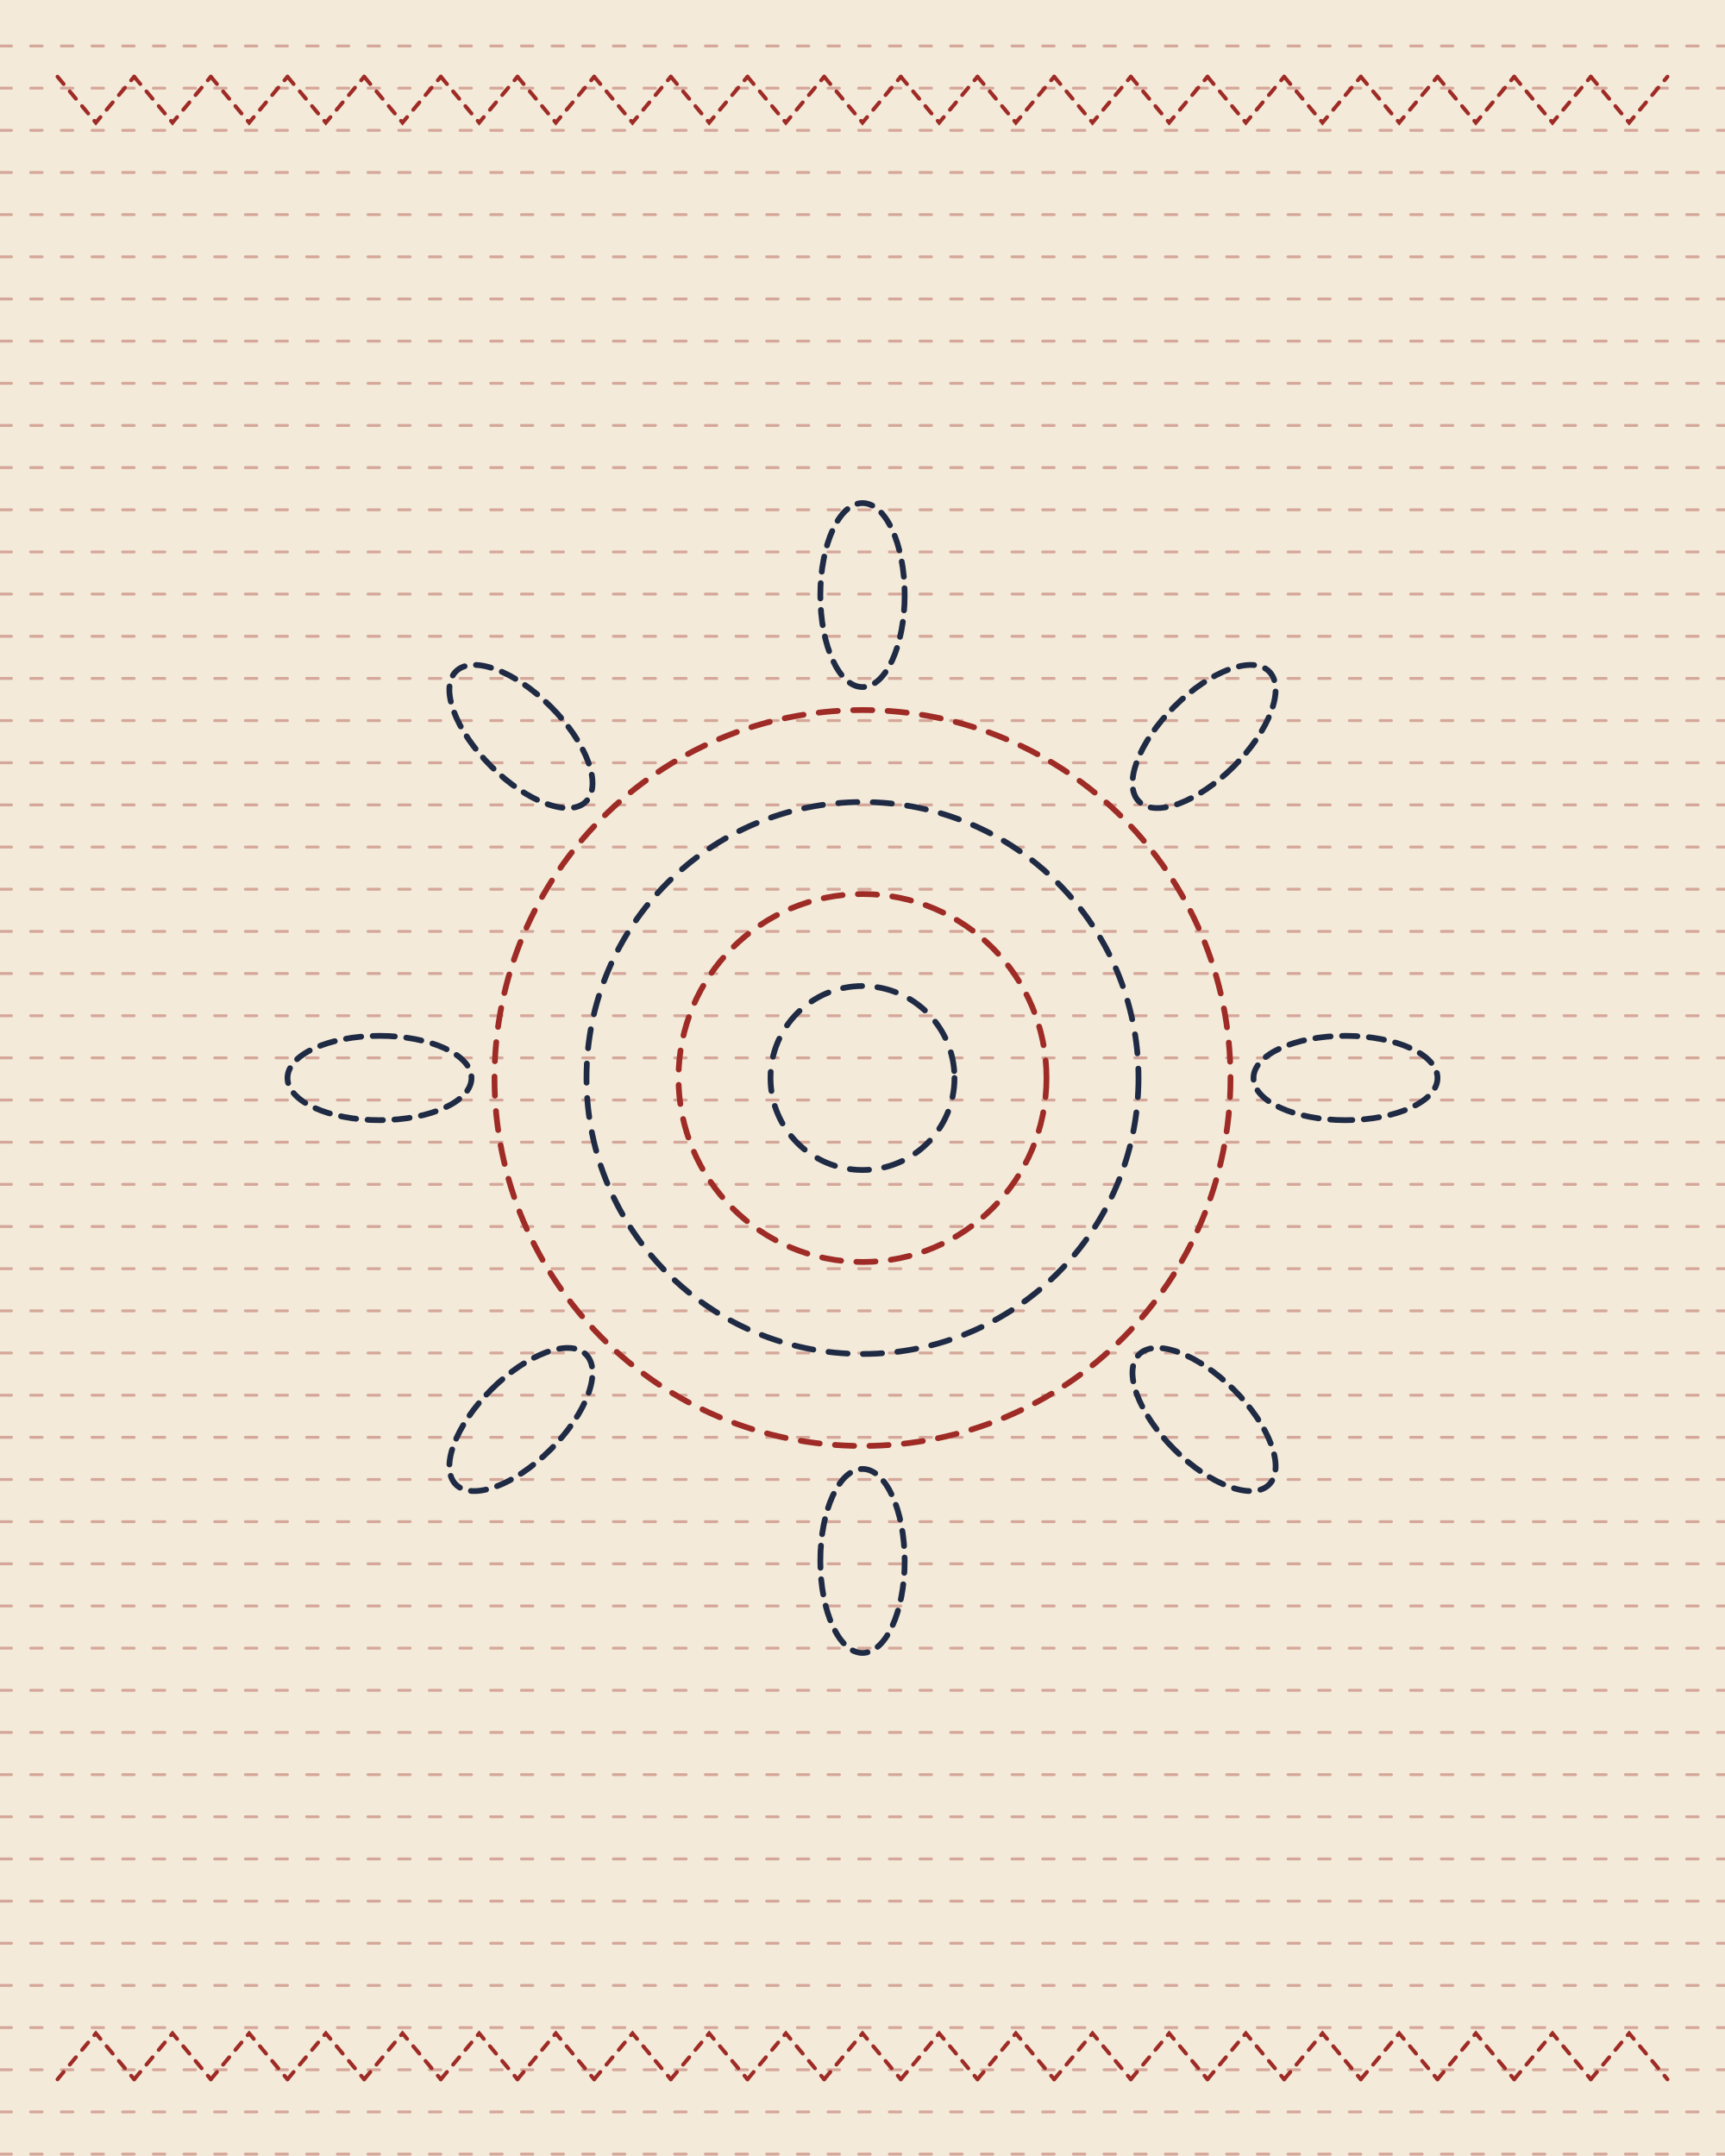
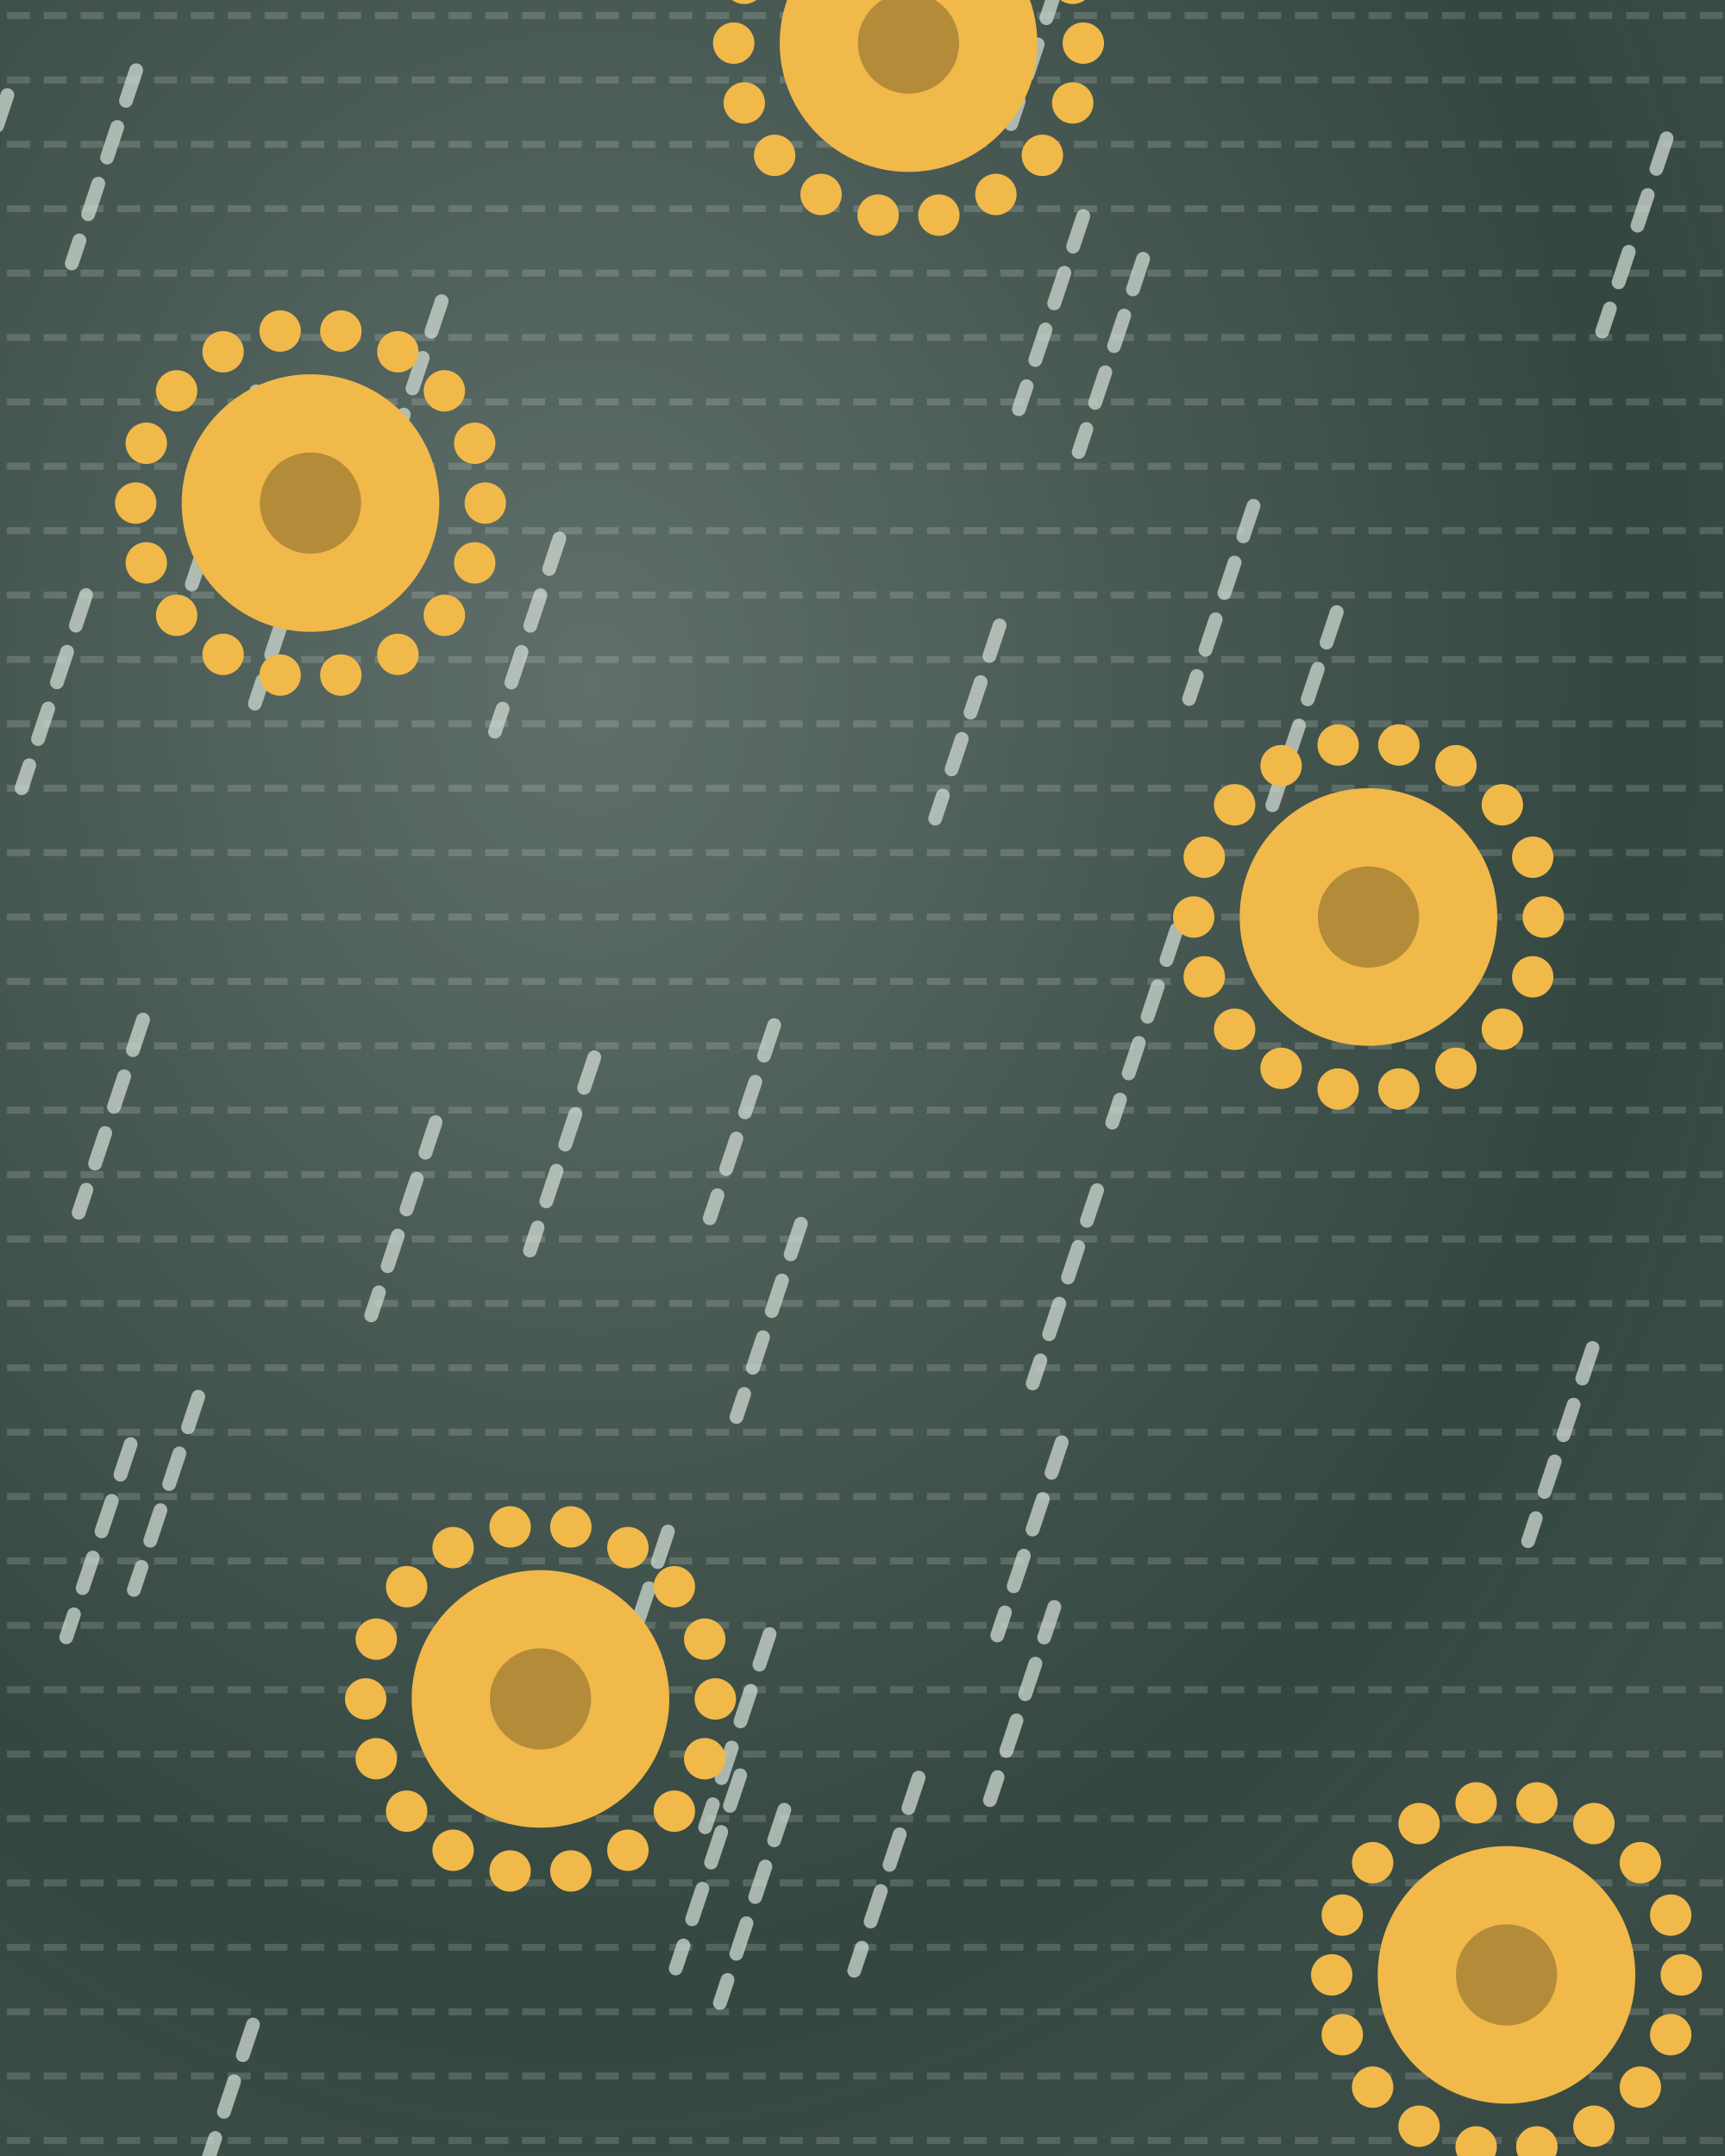
<svg xmlns="http://www.w3.org/2000/svg" viewBox="0 0 900 1125" width="900" height="1125">
-   <rect width="100%" height="100%" fill="#f3ead9" />
-   <path d="M0 24H900" fill="none" stroke="#9e2b25" stroke-width="1.5" stroke-dasharray="6 10" stroke-linecap="round" opacity="0.35" />
-   <path d="M0 46H900" fill="none" stroke="#9e2b25" stroke-width="1.5" stroke-dasharray="6 10" stroke-linecap="round" opacity="0.35" />
-   <path d="M0 68H900" fill="none" stroke="#9e2b25" stroke-width="1.5" stroke-dasharray="6 10" stroke-linecap="round" opacity="0.35" />
-   <path d="M0 90H900" fill="none" stroke="#9e2b25" stroke-width="1.5" stroke-dasharray="6 10" stroke-linecap="round" opacity="0.35" />
-   <path d="M0 112H900" fill="none" stroke="#9e2b25" stroke-width="1.5" stroke-dasharray="6 10" stroke-linecap="round" opacity="0.35" />
-   <path d="M0 134H900" fill="none" stroke="#9e2b25" stroke-width="1.5" stroke-dasharray="6 10" stroke-linecap="round" opacity="0.35" />
-   <path d="M0 156H900" fill="none" stroke="#9e2b25" stroke-width="1.5" stroke-dasharray="6 10" stroke-linecap="round" opacity="0.35" />
-   <path d="M0 178H900" fill="none" stroke="#9e2b25" stroke-width="1.5" stroke-dasharray="6 10" stroke-linecap="round" opacity="0.35" />
-   <path d="M0 200H900" fill="none" stroke="#9e2b25" stroke-width="1.5" stroke-dasharray="6 10" stroke-linecap="round" opacity="0.35" />
-   <path d="M0 222H900" fill="none" stroke="#9e2b25" stroke-width="1.5" stroke-dasharray="6 10" stroke-linecap="round" opacity="0.35" />
-   <path d="M0 244H900" fill="none" stroke="#9e2b25" stroke-width="1.5" stroke-dasharray="6 10" stroke-linecap="round" opacity="0.35" />
-   <path d="M0 266H900" fill="none" stroke="#9e2b25" stroke-width="1.5" stroke-dasharray="6 10" stroke-linecap="round" opacity="0.35" />
-   <path d="M0 288H900" fill="none" stroke="#9e2b25" stroke-width="1.5" stroke-dasharray="6 10" stroke-linecap="round" opacity="0.35" />
-   <path d="M0 310H900" fill="none" stroke="#9e2b25" stroke-width="1.5" stroke-dasharray="6 10" stroke-linecap="round" opacity="0.35" />
-   <path d="M0 332H900" fill="none" stroke="#9e2b25" stroke-width="1.5" stroke-dasharray="6 10" stroke-linecap="round" opacity="0.35" />
-   <path d="M0 354H900" fill="none" stroke="#9e2b25" stroke-width="1.5" stroke-dasharray="6 10" stroke-linecap="round" opacity="0.35" />
-   <path d="M0 376H900" fill="none" stroke="#9e2b25" stroke-width="1.5" stroke-dasharray="6 10" stroke-linecap="round" opacity="0.35" />
-   <path d="M0 398H900" fill="none" stroke="#9e2b25" stroke-width="1.5" stroke-dasharray="6 10" stroke-linecap="round" opacity="0.35" />
-   <path d="M0 420H900" fill="none" stroke="#9e2b25" stroke-width="1.5" stroke-dasharray="6 10" stroke-linecap="round" opacity="0.35" />
-   <path d="M0 442H900" fill="none" stroke="#9e2b25" stroke-width="1.5" stroke-dasharray="6 10" stroke-linecap="round" opacity="0.35" />
-   <path d="M0 464H900" fill="none" stroke="#9e2b25" stroke-width="1.5" stroke-dasharray="6 10" stroke-linecap="round" opacity="0.35" />
-   <path d="M0 486H900" fill="none" stroke="#9e2b25" stroke-width="1.5" stroke-dasharray="6 10" stroke-linecap="round" opacity="0.35" />
-   <path d="M0 508H900" fill="none" stroke="#9e2b25" stroke-width="1.5" stroke-dasharray="6 10" stroke-linecap="round" opacity="0.35" />
-   <path d="M0 530H900" fill="none" stroke="#9e2b25" stroke-width="1.5" stroke-dasharray="6 10" stroke-linecap="round" opacity="0.35" />
-   <path d="M0 552H900" fill="none" stroke="#9e2b25" stroke-width="1.5" stroke-dasharray="6 10" stroke-linecap="round" opacity="0.35" />
-   <path d="M0 574H900" fill="none" stroke="#9e2b25" stroke-width="1.5" stroke-dasharray="6 10" stroke-linecap="round" opacity="0.35" />
-   <path d="M0 596H900" fill="none" stroke="#9e2b25" stroke-width="1.5" stroke-dasharray="6 10" stroke-linecap="round" opacity="0.35" />
-   <path d="M0 618H900" fill="none" stroke="#9e2b25" stroke-width="1.5" stroke-dasharray="6 10" stroke-linecap="round" opacity="0.35" />
-   <path d="M0 640H900" fill="none" stroke="#9e2b25" stroke-width="1.5" stroke-dasharray="6 10" stroke-linecap="round" opacity="0.35" />
-   <path d="M0 662H900" fill="none" stroke="#9e2b25" stroke-width="1.5" stroke-dasharray="6 10" stroke-linecap="round" opacity="0.35" />
-   <path d="M0 684H900" fill="none" stroke="#9e2b25" stroke-width="1.5" stroke-dasharray="6 10" stroke-linecap="round" opacity="0.35" />
-   <path d="M0 706H900" fill="none" stroke="#9e2b25" stroke-width="1.5" stroke-dasharray="6 10" stroke-linecap="round" opacity="0.35" />
-   <path d="M0 728H900" fill="none" stroke="#9e2b25" stroke-width="1.5" stroke-dasharray="6 10" stroke-linecap="round" opacity="0.35" />
-   <path d="M0 750H900" fill="none" stroke="#9e2b25" stroke-width="1.5" stroke-dasharray="6 10" stroke-linecap="round" opacity="0.35" />
-   <path d="M0 772H900" fill="none" stroke="#9e2b25" stroke-width="1.5" stroke-dasharray="6 10" stroke-linecap="round" opacity="0.35" />
-   <path d="M0 794H900" fill="none" stroke="#9e2b25" stroke-width="1.5" stroke-dasharray="6 10" stroke-linecap="round" opacity="0.35" />
-   <path d="M0 816H900" fill="none" stroke="#9e2b25" stroke-width="1.5" stroke-dasharray="6 10" stroke-linecap="round" opacity="0.35" />
-   <path d="M0 838H900" fill="none" stroke="#9e2b25" stroke-width="1.5" stroke-dasharray="6 10" stroke-linecap="round" opacity="0.35" />
-   <path d="M0 860H900" fill="none" stroke="#9e2b25" stroke-width="1.5" stroke-dasharray="6 10" stroke-linecap="round" opacity="0.35" />
-   <path d="M0 882H900" fill="none" stroke="#9e2b25" stroke-width="1.5" stroke-dasharray="6 10" stroke-linecap="round" opacity="0.35" />
-   <path d="M0 904H900" fill="none" stroke="#9e2b25" stroke-width="1.5" stroke-dasharray="6 10" stroke-linecap="round" opacity="0.35" />
-   <path d="M0 926H900" fill="none" stroke="#9e2b25" stroke-width="1.5" stroke-dasharray="6 10" stroke-linecap="round" opacity="0.35" />
-   <path d="M0 948H900" fill="none" stroke="#9e2b25" stroke-width="1.5" stroke-dasharray="6 10" stroke-linecap="round" opacity="0.35" />
-   <path d="M0 970H900" fill="none" stroke="#9e2b25" stroke-width="1.5" stroke-dasharray="6 10" stroke-linecap="round" opacity="0.35" />
-   <path d="M0 992H900" fill="none" stroke="#9e2b25" stroke-width="1.5" stroke-dasharray="6 10" stroke-linecap="round" opacity="0.35" />
-   <path d="M0 1014H900" fill="none" stroke="#9e2b25" stroke-width="1.5" stroke-dasharray="6 10" stroke-linecap="round" opacity="0.35" />
-   <path d="M0 1036H900" fill="none" stroke="#9e2b25" stroke-width="1.5" stroke-dasharray="6 10" stroke-linecap="round" opacity="0.35" />
-   <path d="M0 1058H900" fill="none" stroke="#9e2b25" stroke-width="1.5" stroke-dasharray="6 10" stroke-linecap="round" opacity="0.35" />
-   <path d="M0 1080H900" fill="none" stroke="#9e2b25" stroke-width="1.5" stroke-dasharray="6 10" stroke-linecap="round" opacity="0.35" />
-   <path d="M0 1102H900" fill="none" stroke="#9e2b25" stroke-width="1.5" stroke-dasharray="6 10" stroke-linecap="round" opacity="0.35" />
-   <path d="M0 1124H900" fill="none" stroke="#9e2b25" stroke-width="1.5" stroke-dasharray="6 10" stroke-linecap="round" opacity="0.35" />
-   <circle cx="450" cy="562.5" r="48" fill="none" stroke="#1f2a44" stroke-width="3" stroke-dasharray="10 8" stroke-linecap="round" />
-   <circle cx="450" cy="562.5" r="96" fill="none" stroke="#9e2b25" stroke-width="3" stroke-dasharray="10 8" stroke-linecap="round" />
-   <circle cx="450" cy="562.5" r="144" fill="none" stroke="#1f2a44" stroke-width="3" stroke-dasharray="10 8" stroke-linecap="round" />
-   <circle cx="450" cy="562.5" r="192" fill="none" stroke="#9e2b25" stroke-width="3" stroke-dasharray="10 8" stroke-linecap="round" />
-   <ellipse cx="702.0" cy="562.5" rx="22" ry="48" transform="rotate(90.0 702.0 562.5)" fill="none" stroke="#1f2a44" stroke-width="3" stroke-dasharray="8 6" stroke-linecap="round" />
-   <ellipse cx="628.2" cy="740.7" rx="22" ry="48" transform="rotate(135.0 628.2 740.7)" fill="none" stroke="#1f2a44" stroke-width="3" stroke-dasharray="8 6" stroke-linecap="round" />
-   <ellipse cx="450.0" cy="814.5" rx="22" ry="48" transform="rotate(180.0 450.0 814.5)" fill="none" stroke="#1f2a44" stroke-width="3" stroke-dasharray="8 6" stroke-linecap="round" />
-   <ellipse cx="271.8" cy="740.7" rx="22" ry="48" transform="rotate(225.0 271.8 740.7)" fill="none" stroke="#1f2a44" stroke-width="3" stroke-dasharray="8 6" stroke-linecap="round" />
-   <ellipse cx="198.0" cy="562.5" rx="22" ry="48" transform="rotate(270.0 198.0 562.5)" fill="none" stroke="#1f2a44" stroke-width="3" stroke-dasharray="8 6" stroke-linecap="round" />
-   <ellipse cx="271.8" cy="384.3" rx="22" ry="48" transform="rotate(315.0 271.8 384.3)" fill="none" stroke="#1f2a44" stroke-width="3" stroke-dasharray="8 6" stroke-linecap="round" />
-   <ellipse cx="450.0" cy="310.5" rx="22" ry="48" transform="rotate(360.0 450.0 310.5)" fill="none" stroke="#1f2a44" stroke-width="3" stroke-dasharray="8 6" stroke-linecap="round" />
-   <ellipse cx="628.2" cy="384.3" rx="22" ry="48" transform="rotate(405.0 628.2 384.3)" fill="none" stroke="#1f2a44" stroke-width="3" stroke-dasharray="8 6" stroke-linecap="round" />
-   <path d="M30 40l20 24l20-24" fill="none" stroke="#9e2b25" stroke-width="2" stroke-dasharray="5 5" stroke-linecap="round" />
-   <path d="M30 1085l20-24l20 24" fill="none" stroke="#9e2b25" stroke-width="2" stroke-dasharray="5 5" stroke-linecap="round" />
-   <path d="M70 40l20 24l20-24" fill="none" stroke="#9e2b25" stroke-width="2" stroke-dasharray="5 5" stroke-linecap="round" />
-   <path d="M70 1085l20-24l20 24" fill="none" stroke="#9e2b25" stroke-width="2" stroke-dasharray="5 5" stroke-linecap="round" />
-   <path d="M110 40l20 24l20-24" fill="none" stroke="#9e2b25" stroke-width="2" stroke-dasharray="5 5" stroke-linecap="round" />
-   <path d="M110 1085l20-24l20 24" fill="none" stroke="#9e2b25" stroke-width="2" stroke-dasharray="5 5" stroke-linecap="round" />
-   <path d="M150 40l20 24l20-24" fill="none" stroke="#9e2b25" stroke-width="2" stroke-dasharray="5 5" stroke-linecap="round" />
-   <path d="M150 1085l20-24l20 24" fill="none" stroke="#9e2b25" stroke-width="2" stroke-dasharray="5 5" stroke-linecap="round" />
-   <path d="M190 40l20 24l20-24" fill="none" stroke="#9e2b25" stroke-width="2" stroke-dasharray="5 5" stroke-linecap="round" />
-   <path d="M190 1085l20-24l20 24" fill="none" stroke="#9e2b25" stroke-width="2" stroke-dasharray="5 5" stroke-linecap="round" />
-   <path d="M230 40l20 24l20-24" fill="none" stroke="#9e2b25" stroke-width="2" stroke-dasharray="5 5" stroke-linecap="round" />
-   <path d="M230 1085l20-24l20 24" fill="none" stroke="#9e2b25" stroke-width="2" stroke-dasharray="5 5" stroke-linecap="round" />
-   <path d="M270 40l20 24l20-24" fill="none" stroke="#9e2b25" stroke-width="2" stroke-dasharray="5 5" stroke-linecap="round" />
-   <path d="M270 1085l20-24l20 24" fill="none" stroke="#9e2b25" stroke-width="2" stroke-dasharray="5 5" stroke-linecap="round" />
-   <path d="M310 40l20 24l20-24" fill="none" stroke="#9e2b25" stroke-width="2" stroke-dasharray="5 5" stroke-linecap="round" />
-   <path d="M310 1085l20-24l20 24" fill="none" stroke="#9e2b25" stroke-width="2" stroke-dasharray="5 5" stroke-linecap="round" />
-   <path d="M350 40l20 24l20-24" fill="none" stroke="#9e2b25" stroke-width="2" stroke-dasharray="5 5" stroke-linecap="round" />
-   <path d="M350 1085l20-24l20 24" fill="none" stroke="#9e2b25" stroke-width="2" stroke-dasharray="5 5" stroke-linecap="round" />
-   <path d="M390 40l20 24l20-24" fill="none" stroke="#9e2b25" stroke-width="2" stroke-dasharray="5 5" stroke-linecap="round" />
-   <path d="M390 1085l20-24l20 24" fill="none" stroke="#9e2b25" stroke-width="2" stroke-dasharray="5 5" stroke-linecap="round" />
-   <path d="M430 40l20 24l20-24" fill="none" stroke="#9e2b25" stroke-width="2" stroke-dasharray="5 5" stroke-linecap="round" />
-   <path d="M430 1085l20-24l20 24" fill="none" stroke="#9e2b25" stroke-width="2" stroke-dasharray="5 5" stroke-linecap="round" />
-   <path d="M470 40l20 24l20-24" fill="none" stroke="#9e2b25" stroke-width="2" stroke-dasharray="5 5" stroke-linecap="round" />
-   <path d="M470 1085l20-24l20 24" fill="none" stroke="#9e2b25" stroke-width="2" stroke-dasharray="5 5" stroke-linecap="round" />
-   <path d="M510 40l20 24l20-24" fill="none" stroke="#9e2b25" stroke-width="2" stroke-dasharray="5 5" stroke-linecap="round" />
-   <path d="M510 1085l20-24l20 24" fill="none" stroke="#9e2b25" stroke-width="2" stroke-dasharray="5 5" stroke-linecap="round" />
-   <path d="M550 40l20 24l20-24" fill="none" stroke="#9e2b25" stroke-width="2" stroke-dasharray="5 5" stroke-linecap="round" />
-   <path d="M550 1085l20-24l20 24" fill="none" stroke="#9e2b25" stroke-width="2" stroke-dasharray="5 5" stroke-linecap="round" />
-   <path d="M590 40l20 24l20-24" fill="none" stroke="#9e2b25" stroke-width="2" stroke-dasharray="5 5" stroke-linecap="round" />
-   <path d="M590 1085l20-24l20 24" fill="none" stroke="#9e2b25" stroke-width="2" stroke-dasharray="5 5" stroke-linecap="round" />
-   <path d="M630 40l20 24l20-24" fill="none" stroke="#9e2b25" stroke-width="2" stroke-dasharray="5 5" stroke-linecap="round" />
-   <path d="M630 1085l20-24l20 24" fill="none" stroke="#9e2b25" stroke-width="2" stroke-dasharray="5 5" stroke-linecap="round" />
-   <path d="M670 40l20 24l20-24" fill="none" stroke="#9e2b25" stroke-width="2" stroke-dasharray="5 5" stroke-linecap="round" />
-   <path d="M670 1085l20-24l20 24" fill="none" stroke="#9e2b25" stroke-width="2" stroke-dasharray="5 5" stroke-linecap="round" />
-   <path d="M710 40l20 24l20-24" fill="none" stroke="#9e2b25" stroke-width="2" stroke-dasharray="5 5" stroke-linecap="round" />
-   <path d="M710 1085l20-24l20 24" fill="none" stroke="#9e2b25" stroke-width="2" stroke-dasharray="5 5" stroke-linecap="round" />
-   <path d="M750 40l20 24l20-24" fill="none" stroke="#9e2b25" stroke-width="2" stroke-dasharray="5 5" stroke-linecap="round" />
-   <path d="M750 1085l20-24l20 24" fill="none" stroke="#9e2b25" stroke-width="2" stroke-dasharray="5 5" stroke-linecap="round" />
-   <path d="M790 40l20 24l20-24" fill="none" stroke="#9e2b25" stroke-width="2" stroke-dasharray="5 5" stroke-linecap="round" />
-   <path d="M790 1085l20-24l20 24" fill="none" stroke="#9e2b25" stroke-width="2" stroke-dasharray="5 5" stroke-linecap="round" />
-   <path d="M830 40l20 24l20-24" fill="none" stroke="#9e2b25" stroke-width="2" stroke-dasharray="5 5" stroke-linecap="round" />
-   <path d="M830 1085l20-24l20 24" fill="none" stroke="#9e2b25" stroke-width="2" stroke-dasharray="5 5" stroke-linecap="round" />
+   <defs>
+     <linearGradient id="bg" x1="0" y1="0" x2="0" y2="1">
+       <stop offset="0" stop-color="#e3e6e0" />
+       <stop offset="1" stop-color="#d4d9cf" />
+     </linearGradient>
+     <filter id="soft" x="-50%" y="-50%" width="200%" height="200%">
+       <feGaussianBlur stdDeviation="18" />
+     </filter>
+     <radialGradient id="vol" cx=".38" cy=".32" r=".85">
+       <stop offset="0" stop-color="#fff" stop-opacity=".22" />
+       <stop offset=".55" stop-color="#fff" stop-opacity="0" />
+       <stop offset="1" stop-color="#000" stop-opacity=".18" />
+     </radialGradient>
+     <pattern id="rows" width="16" height="14" patternUnits="userSpaceOnUse">
+       <path d="M0 7H16" stroke="#cfd9d2" stroke-opacity=".2" stroke-width="1.5" stroke-dasharray="5 3" />
+     </pattern>
+     <pattern id="weave" width="10" height="10" patternUnits="userSpaceOnUse">
+       <path d="M0 2.5H10M0 7.5H10" stroke="#000" stroke-opacity=".13" stroke-width="2.4" />
+       <path d="M2.5 0V10M7.5 0V10" stroke="#fff" stroke-opacity=".12" stroke-width="2" />
+     </pattern>
+   </defs>
+   <rect width="100%" height="100%" fill="url(#bg)" />
+   <g transform="translate(450 562.5) scale(2.4) translate(-450 -560)">
+     <rect x="216" y="292" width="500" height="630" fill="#9ea29a" opacity=".5" filter="url(#soft)" />
+     <circle cx="450" cy="150" r="7" fill="#71746e" />
+     <path d="M450 150L190 262M450 150L710 262" stroke="#7c7f79" stroke-width="2.5" />
+     <path d="M200 270H700V890Q450 910 200 890Z" fill="#33463f" />
+     <path d="M200 270H700V890Q450 910 200 890Z" fill="url(#rows)" />
+     <path d="M200 270H700V890Q450 910 200 890Z" fill="url(#vol)" />
+     <path d="M226 296H674V868Q450 886 226 868Z" fill="none" stroke="#f0b94a" stroke-width="3" stroke-dasharray="9 7" stroke-linecap="round" />
+     <g transform="translate(450 585)">
+       <path d="M46.3 -274.4l-14 42" fill="none" stroke="#cfd9d2" stroke-width="3" stroke-dasharray="7 6" stroke-linecap="round" opacity=".75" />
+       <path d="M207.8 -267.7l-14 42" fill="none" stroke="#cfd9d2" stroke-width="3" stroke-dasharray="7 6" stroke-linecap="round" opacity=".75" />
+       <path d="M-118.1 -148.4l-14 42" fill="none" stroke="#cfd9d2" stroke-width="3" stroke-dasharray="7 6" stroke-linecap="round" opacity=".75" />
+       <path d="M-190.9 -8.6l-14 42" fill="none" stroke="#cfd9d2" stroke-width="3" stroke-dasharray="7 6" stroke-linecap="round" opacity=".75" />
+       <path d="M-58.3 -29.5l-14 42" fill="none" stroke="#cfd9d2" stroke-width="3" stroke-dasharray="7 6" stroke-linecap="round" opacity=".75" />
+       <path d="M-20.2 95.9l-14 42" fill="none" stroke="#cfd9d2" stroke-width="3" stroke-dasharray="7 6" stroke-linecap="round" opacity=".75" />
+       <path d="M-217.9 140.2l-14 42" fill="none" stroke="#cfd9d2" stroke-width="3" stroke-dasharray="7 6" stroke-linecap="round" opacity=".75" />
+       <path d="M-226.1 -103.8l-14 42" fill="none" stroke="#cfd9d2" stroke-width="3" stroke-dasharray="7 6" stroke-linecap="round" opacity=".75" />
+       <path d="M85.0 -149.4l-14 42" fill="none" stroke="#cfd9d2" stroke-width="3" stroke-dasharray="7 6" stroke-linecap="round" opacity=".75" />
+       <path d="M-132.5 180.8l-14 42" fill="none" stroke="#cfd9d2" stroke-width="3" stroke-dasharray="7 6" stroke-linecap="round" opacity=".75" />
+       <path d="M-144.4 44.3l-14 42" fill="none" stroke="#cfd9d2" stroke-width="3" stroke-dasharray="7 6" stroke-linecap="round" opacity=".75" />
+       <path d="M-221.4 -156.4l-14 42" fill="none" stroke="#cfd9d2" stroke-width="3" stroke-dasharray="7 6" stroke-linecap="round" opacity=".75" />
+       <path d="M-159.1 54.6l-14 42" fill="none" stroke="#cfd9d2" stroke-width="3" stroke-dasharray="7 6" stroke-linecap="round" opacity=".75" />
+       <path d="M51.0 -0.6l-14 42" fill="none" stroke="#cfd9d2" stroke-width="3" stroke-dasharray="7 6" stroke-linecap="round" opacity=".75" />
+       <path d="M68.3 -57.3l-14 42" fill="none" stroke="#cfd9d2" stroke-width="3" stroke-dasharray="7 6" stroke-linecap="round" opacity=".75" />
+       <path d="M-13.4 6.7l-14 42" fill="none" stroke="#cfd9d2" stroke-width="3" stroke-dasharray="7 6" stroke-linecap="round" opacity=".75" />
+       <path d="M-168.8 -130.0l-14 42" fill="none" stroke="#cfd9d2" stroke-width="3" stroke-dasharray="7 6" stroke-linecap="round" opacity=".75" />
+       <path d="M158.7 33.7l-14 42" fill="none" stroke="#cfd9d2" stroke-width="3" stroke-dasharray="7 6" stroke-linecap="round" opacity=".75" />
+       <path d="M-157.9 -244.1l-14 42" fill="none" stroke="#cfd9d2" stroke-width="3" stroke-dasharray="7 6" stroke-linecap="round" opacity=".75" />
+       <path d="M-185.9 -238.7l-14 42" fill="none" stroke="#cfd9d2" stroke-width="3" stroke-dasharray="7 6" stroke-linecap="round" opacity=".75" />
+       <path d="M-17.0 134.1l-14 42" fill="none" stroke="#cfd9d2" stroke-width="3" stroke-dasharray="7 6" stroke-linecap="round" opacity=".75" />
+       <path d="M-92.8 -15.4l-14 42" fill="none" stroke="#cfd9d2" stroke-width="3" stroke-dasharray="7 6" stroke-linecap="round" opacity=".75" />
+       <path d="M103.1 -126.3l-14 42" fill="none" stroke="#cfd9d2" stroke-width="3" stroke-dasharray="7 6" stroke-linecap="round" opacity=".75" />
+       <path d="M-65.9 -142.3l-14 42" fill="none" stroke="#cfd9d2" stroke-width="3" stroke-dasharray="7 6" stroke-linecap="round" opacity=".75" />
+       <path d="M48.0 -212.4l-14 42" fill="none" stroke="#cfd9d2" stroke-width="3" stroke-dasharray="7 6" stroke-linecap="round" opacity=".75" />
+       <path d="M-19.2 -36.5l-14 42" fill="none" stroke="#cfd9d2" stroke-width="3" stroke-dasharray="7 6" stroke-linecap="round" opacity=".75" />
+       <path d="M43.3 54.2l-14 42" fill="none" stroke="#cfd9d2" stroke-width="3" stroke-dasharray="7 6" stroke-linecap="round" opacity=".75" />
+       <path d="M174.8 -229.3l-14 42" fill="none" stroke="#cfd9d2" stroke-width="3" stroke-dasharray="7 6" stroke-linecap="round" opacity=".75" />
+       <path d="M-131.8 -174.3l-14 42" fill="none" stroke="#cfd9d2" stroke-width="3" stroke-dasharray="7 6" stroke-linecap="round" opacity=".75" />
+       <path d="M-156.4 -37.7l-14 42" fill="none" stroke="#cfd9d2" stroke-width="3" stroke-dasharray="7 6" stroke-linecap="round" opacity=".75" />
+       <path d="M-208.2 79.7l-14 42" fill="none" stroke="#cfd9d2" stroke-width="3" stroke-dasharray="7 6" stroke-linecap="round" opacity=".75" />
+       <path d="M12.2 127.1l-14 42" fill="none" stroke="#cfd9d2" stroke-width="3" stroke-dasharray="7 6" stroke-linecap="round" opacity=".75" />
+       <path d="M41.7 90.0l-14 42" fill="none" stroke="#cfd9d2" stroke-width="3" stroke-dasharray="7 6" stroke-linecap="round" opacity=".75" />
+       <path d="M61.0 -203.1l-14 42" fill="none" stroke="#cfd9d2" stroke-width="3" stroke-dasharray="7 6" stroke-linecap="round" opacity=".75" />
+       <path d="M-42.3 73.6l-14 42" fill="none" stroke="#cfd9d2" stroke-width="3" stroke-dasharray="7 6" stroke-linecap="round" opacity=".75" />
+       <path d="M29.8 -123.4l-14 42" fill="none" stroke="#cfd9d2" stroke-width="3" stroke-dasharray="7 6" stroke-linecap="round" opacity=".75" />
+       <path d="M-26.6 126.6l-14 42" fill="none" stroke="#cfd9d2" stroke-width="3" stroke-dasharray="7 6" stroke-linecap="round" opacity=".75" />
+       <path d="M-91.5 -193.9l-14 42" fill="none" stroke="#cfd9d2" stroke-width="3" stroke-dasharray="7 6" stroke-linecap="round" opacity=".75" />
+       <g transform="translate(-120 -150)">
+         <circle cx="38.0" cy="0.0" r="4.5" fill="#f0b94a" />
+         <circle cx="35.7" cy="13.0" r="4.5" fill="#f0b94a" />
+         <circle cx="29.1" cy="24.4" r="4.5" fill="#f0b94a" />
+         <circle cx="19.0" cy="32.9" r="4.5" fill="#f0b94a" />
+         <circle cx="6.6" cy="37.4" r="4.5" fill="#f0b94a" />
+         <circle cx="-6.6" cy="37.4" r="4.5" fill="#f0b94a" />
+         <circle cx="-19.0" cy="32.9" r="4.5" fill="#f0b94a" />
+         <circle cx="-29.1" cy="24.4" r="4.5" fill="#f0b94a" />
+         <circle cx="-35.7" cy="13.0" r="4.5" fill="#f0b94a" />
+         <circle cx="-38.0" cy="0.0" r="4.5" fill="#f0b94a" />
+         <circle cx="-35.7" cy="-13.0" r="4.5" fill="#f0b94a" />
+         <circle cx="-29.1" cy="-24.4" r="4.5" fill="#f0b94a" />
+         <circle cx="-19.0" cy="-32.9" r="4.5" fill="#f0b94a" />
+         <circle cx="-6.6" cy="-37.4" r="4.5" fill="#f0b94a" />
+         <circle cx="6.6" cy="-37.4" r="4.5" fill="#f0b94a" />
+         <circle cx="19.0" cy="-32.9" r="4.5" fill="#f0b94a" />
+         <circle cx="29.1" cy="-24.4" r="4.5" fill="#f0b94a" />
+         <circle cx="35.7" cy="-13.0" r="4.5" fill="#f0b94a" />
+         <circle r="28" fill="#f0b94a" />
+         <circle r="11" fill="#b48b38" />
+       </g>
+       <g transform="translate(110 -60)">
+         <circle cx="38.0" cy="0.0" r="4.5" fill="#f0b94a" />
+         <circle cx="35.7" cy="13.0" r="4.5" fill="#f0b94a" />
+         <circle cx="29.1" cy="24.4" r="4.5" fill="#f0b94a" />
+         <circle cx="19.0" cy="32.9" r="4.5" fill="#f0b94a" />
+         <circle cx="6.6" cy="37.4" r="4.5" fill="#f0b94a" />
+         <circle cx="-6.6" cy="37.4" r="4.5" fill="#f0b94a" />
+         <circle cx="-19.0" cy="32.9" r="4.5" fill="#f0b94a" />
+         <circle cx="-29.1" cy="24.4" r="4.5" fill="#f0b94a" />
+         <circle cx="-35.7" cy="13.0" r="4.5" fill="#f0b94a" />
+         <circle cx="-38.0" cy="0.0" r="4.5" fill="#f0b94a" />
+         <circle cx="-35.7" cy="-13.0" r="4.5" fill="#f0b94a" />
+         <circle cx="-29.1" cy="-24.4" r="4.5" fill="#f0b94a" />
+         <circle cx="-19.0" cy="-32.9" r="4.5" fill="#f0b94a" />
+         <circle cx="-6.6" cy="-37.4" r="4.5" fill="#f0b94a" />
+         <circle cx="6.6" cy="-37.4" r="4.5" fill="#f0b94a" />
+         <circle cx="19.0" cy="-32.9" r="4.5" fill="#f0b94a" />
+         <circle cx="29.1" cy="-24.4" r="4.5" fill="#f0b94a" />
+         <circle cx="35.7" cy="-13.0" r="4.5" fill="#f0b94a" />
+         <circle r="28" fill="#f0b94a" />
+         <circle r="11" fill="#b48b38" />
+       </g>
+       <g transform="translate(-70 110)">
+         <circle cx="38.0" cy="0.0" r="4.5" fill="#f0b94a" />
+         <circle cx="35.7" cy="13.0" r="4.5" fill="#f0b94a" />
+         <circle cx="29.1" cy="24.4" r="4.5" fill="#f0b94a" />
+         <circle cx="19.0" cy="32.9" r="4.5" fill="#f0b94a" />
+         <circle cx="6.6" cy="37.4" r="4.5" fill="#f0b94a" />
+         <circle cx="-6.6" cy="37.4" r="4.5" fill="#f0b94a" />
+         <circle cx="-19.0" cy="32.9" r="4.5" fill="#f0b94a" />
+         <circle cx="-29.1" cy="24.4" r="4.5" fill="#f0b94a" />
+         <circle cx="-35.7" cy="13.0" r="4.5" fill="#f0b94a" />
+         <circle cx="-38.0" cy="0.0" r="4.5" fill="#f0b94a" />
+         <circle cx="-35.7" cy="-13.0" r="4.5" fill="#f0b94a" />
+         <circle cx="-29.1" cy="-24.4" r="4.5" fill="#f0b94a" />
+         <circle cx="-19.0" cy="-32.9" r="4.5" fill="#f0b94a" />
+         <circle cx="-6.6" cy="-37.4" r="4.5" fill="#f0b94a" />
+         <circle cx="6.6" cy="-37.4" r="4.5" fill="#f0b94a" />
+         <circle cx="19.0" cy="-32.9" r="4.5" fill="#f0b94a" />
+         <circle cx="29.1" cy="-24.4" r="4.5" fill="#f0b94a" />
+         <circle cx="35.7" cy="-13.0" r="4.5" fill="#f0b94a" />
+         <circle r="28" fill="#f0b94a" />
+         <circle r="11" fill="#b48b38" />
+       </g>
+       <g transform="translate(140 170)">
+         <circle cx="38.0" cy="0.0" r="4.5" fill="#f0b94a" />
+         <circle cx="35.7" cy="13.0" r="4.5" fill="#f0b94a" />
+         <circle cx="29.1" cy="24.4" r="4.5" fill="#f0b94a" />
+         <circle cx="19.0" cy="32.9" r="4.5" fill="#f0b94a" />
+         <circle cx="6.6" cy="37.4" r="4.5" fill="#f0b94a" />
+         <circle cx="-6.6" cy="37.4" r="4.5" fill="#f0b94a" />
+         <circle cx="-19.0" cy="32.9" r="4.5" fill="#f0b94a" />
+         <circle cx="-29.1" cy="24.4" r="4.5" fill="#f0b94a" />
+         <circle cx="-35.7" cy="13.0" r="4.5" fill="#f0b94a" />
+         <circle cx="-38.0" cy="0.0" r="4.5" fill="#f0b94a" />
+         <circle cx="-35.7" cy="-13.0" r="4.5" fill="#f0b94a" />
+         <circle cx="-29.1" cy="-24.4" r="4.5" fill="#f0b94a" />
+         <circle cx="-19.0" cy="-32.9" r="4.5" fill="#f0b94a" />
+         <circle cx="-6.6" cy="-37.4" r="4.5" fill="#f0b94a" />
+         <circle cx="6.6" cy="-37.4" r="4.5" fill="#f0b94a" />
+         <circle cx="19.0" cy="-32.9" r="4.5" fill="#f0b94a" />
+         <circle cx="29.1" cy="-24.4" r="4.5" fill="#f0b94a" />
+         <circle cx="35.7" cy="-13.0" r="4.5" fill="#f0b94a" />
+         <circle r="28" fill="#f0b94a" />
+         <circle r="11" fill="#b48b38" />
+       </g>
+       <g transform="translate(10 -250)">
+         <circle cx="38.0" cy="0.0" r="4.5" fill="#f0b94a" />
+         <circle cx="35.7" cy="13.0" r="4.5" fill="#f0b94a" />
+         <circle cx="29.1" cy="24.4" r="4.5" fill="#f0b94a" />
+         <circle cx="19.0" cy="32.9" r="4.5" fill="#f0b94a" />
+         <circle cx="6.6" cy="37.4" r="4.5" fill="#f0b94a" />
+         <circle cx="-6.6" cy="37.4" r="4.5" fill="#f0b94a" />
+         <circle cx="-19.0" cy="32.9" r="4.5" fill="#f0b94a" />
+         <circle cx="-29.1" cy="24.4" r="4.5" fill="#f0b94a" />
+         <circle cx="-35.7" cy="13.0" r="4.5" fill="#f0b94a" />
+         <circle cx="-38.0" cy="0.0" r="4.5" fill="#f0b94a" />
+         <circle cx="-35.7" cy="-13.0" r="4.5" fill="#f0b94a" />
+         <circle cx="-29.1" cy="-24.4" r="4.5" fill="#f0b94a" />
+         <circle cx="-19.0" cy="-32.9" r="4.5" fill="#f0b94a" />
+         <circle cx="-6.6" cy="-37.4" r="4.5" fill="#f0b94a" />
+         <circle cx="6.6" cy="-37.4" r="4.5" fill="#f0b94a" />
+         <circle cx="19.0" cy="-32.9" r="4.5" fill="#f0b94a" />
+         <circle cx="29.1" cy="-24.4" r="4.5" fill="#f0b94a" />
+         <circle cx="35.7" cy="-13.0" r="4.5" fill="#f0b94a" />
+         <circle r="28" fill="#f0b94a" />
+         <circle r="11" fill="#b48b38" />
+       </g>
+       <path d="M-230 240q23 -9 46 0t46 0t46 0t46 0t46 0t46 0t46 0t46 0t46 0t46 0" fill="none" stroke="#cfd9d2" stroke-width="3" stroke-dasharray="9 6" stroke-linecap="round" />
+       <path d="M-230 270q23 -9 46 0t46 0t46 0t46 0t46 0t46 0t46 0t46 0t46 0t46 0" fill="none" stroke="#cfd9d2" stroke-width="3" stroke-dasharray="9 6" stroke-linecap="round" />
+     </g>
+     <rect x="168" y="256" width="564" height="18" rx="9" fill="#8a6a4a" />
+     <rect x="168" y="256" width="564" height="7" rx="3.5" fill="#fff" opacity=".18" />
+   </g>
</svg>
